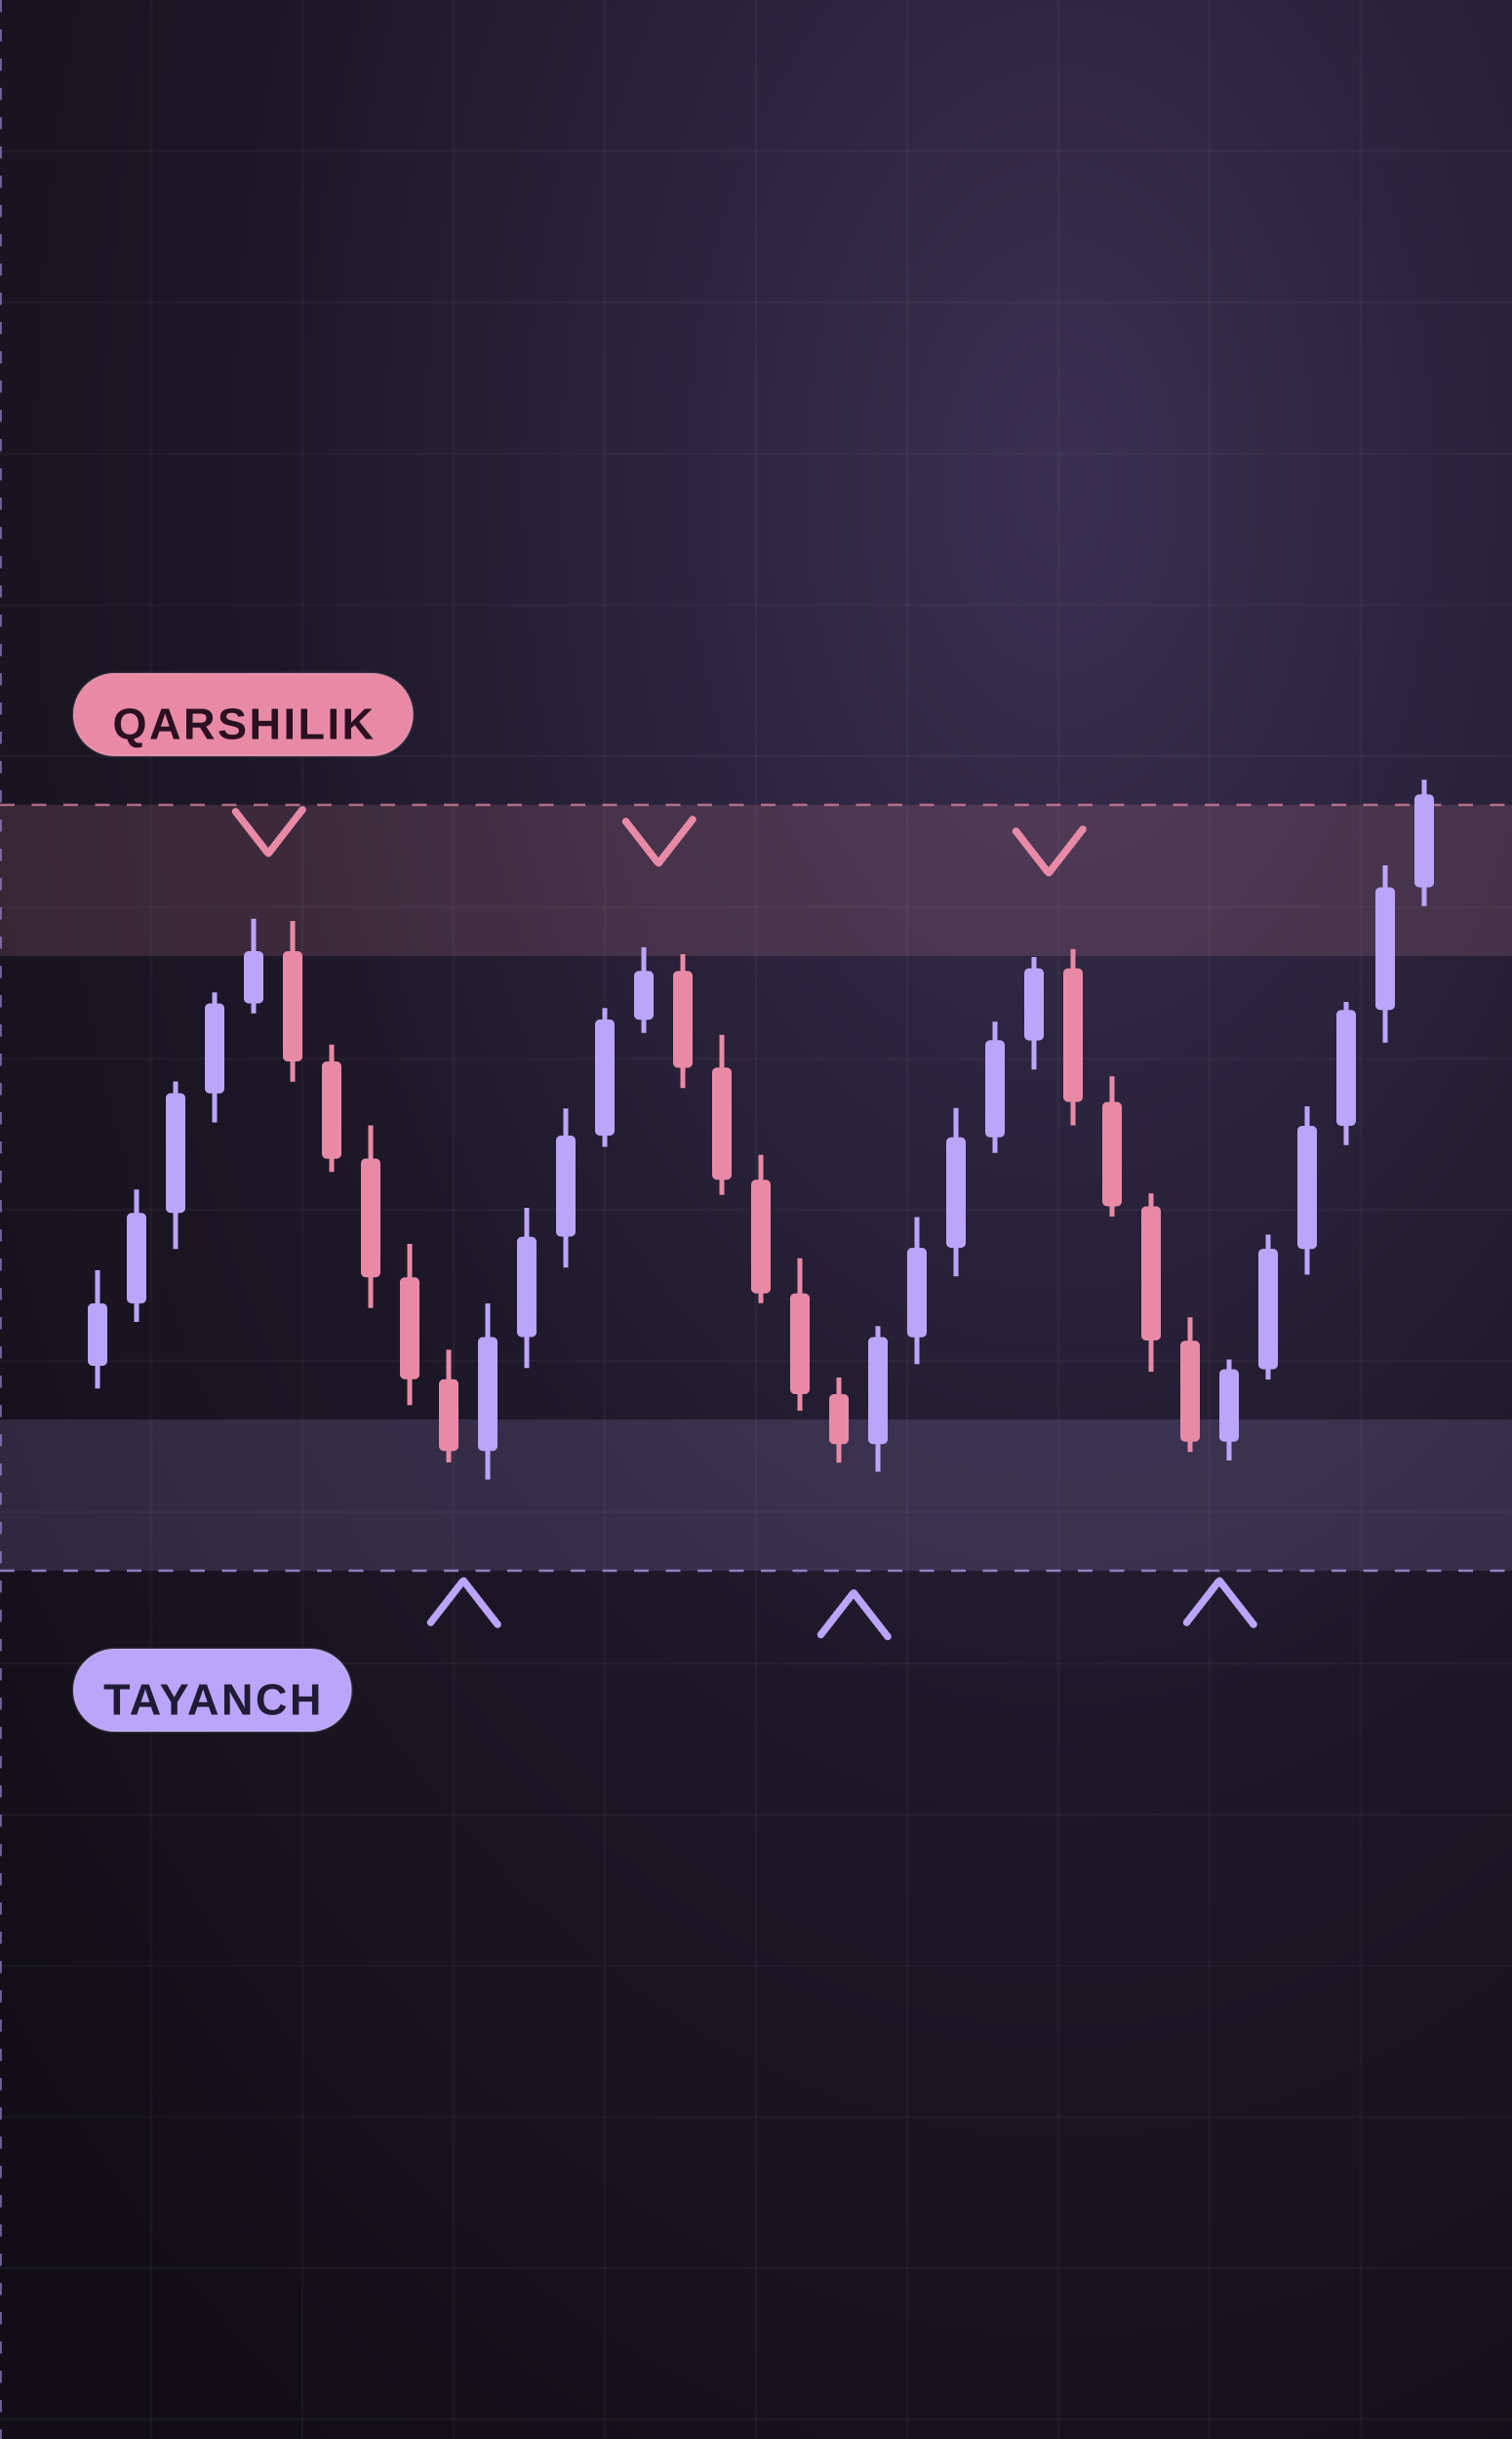
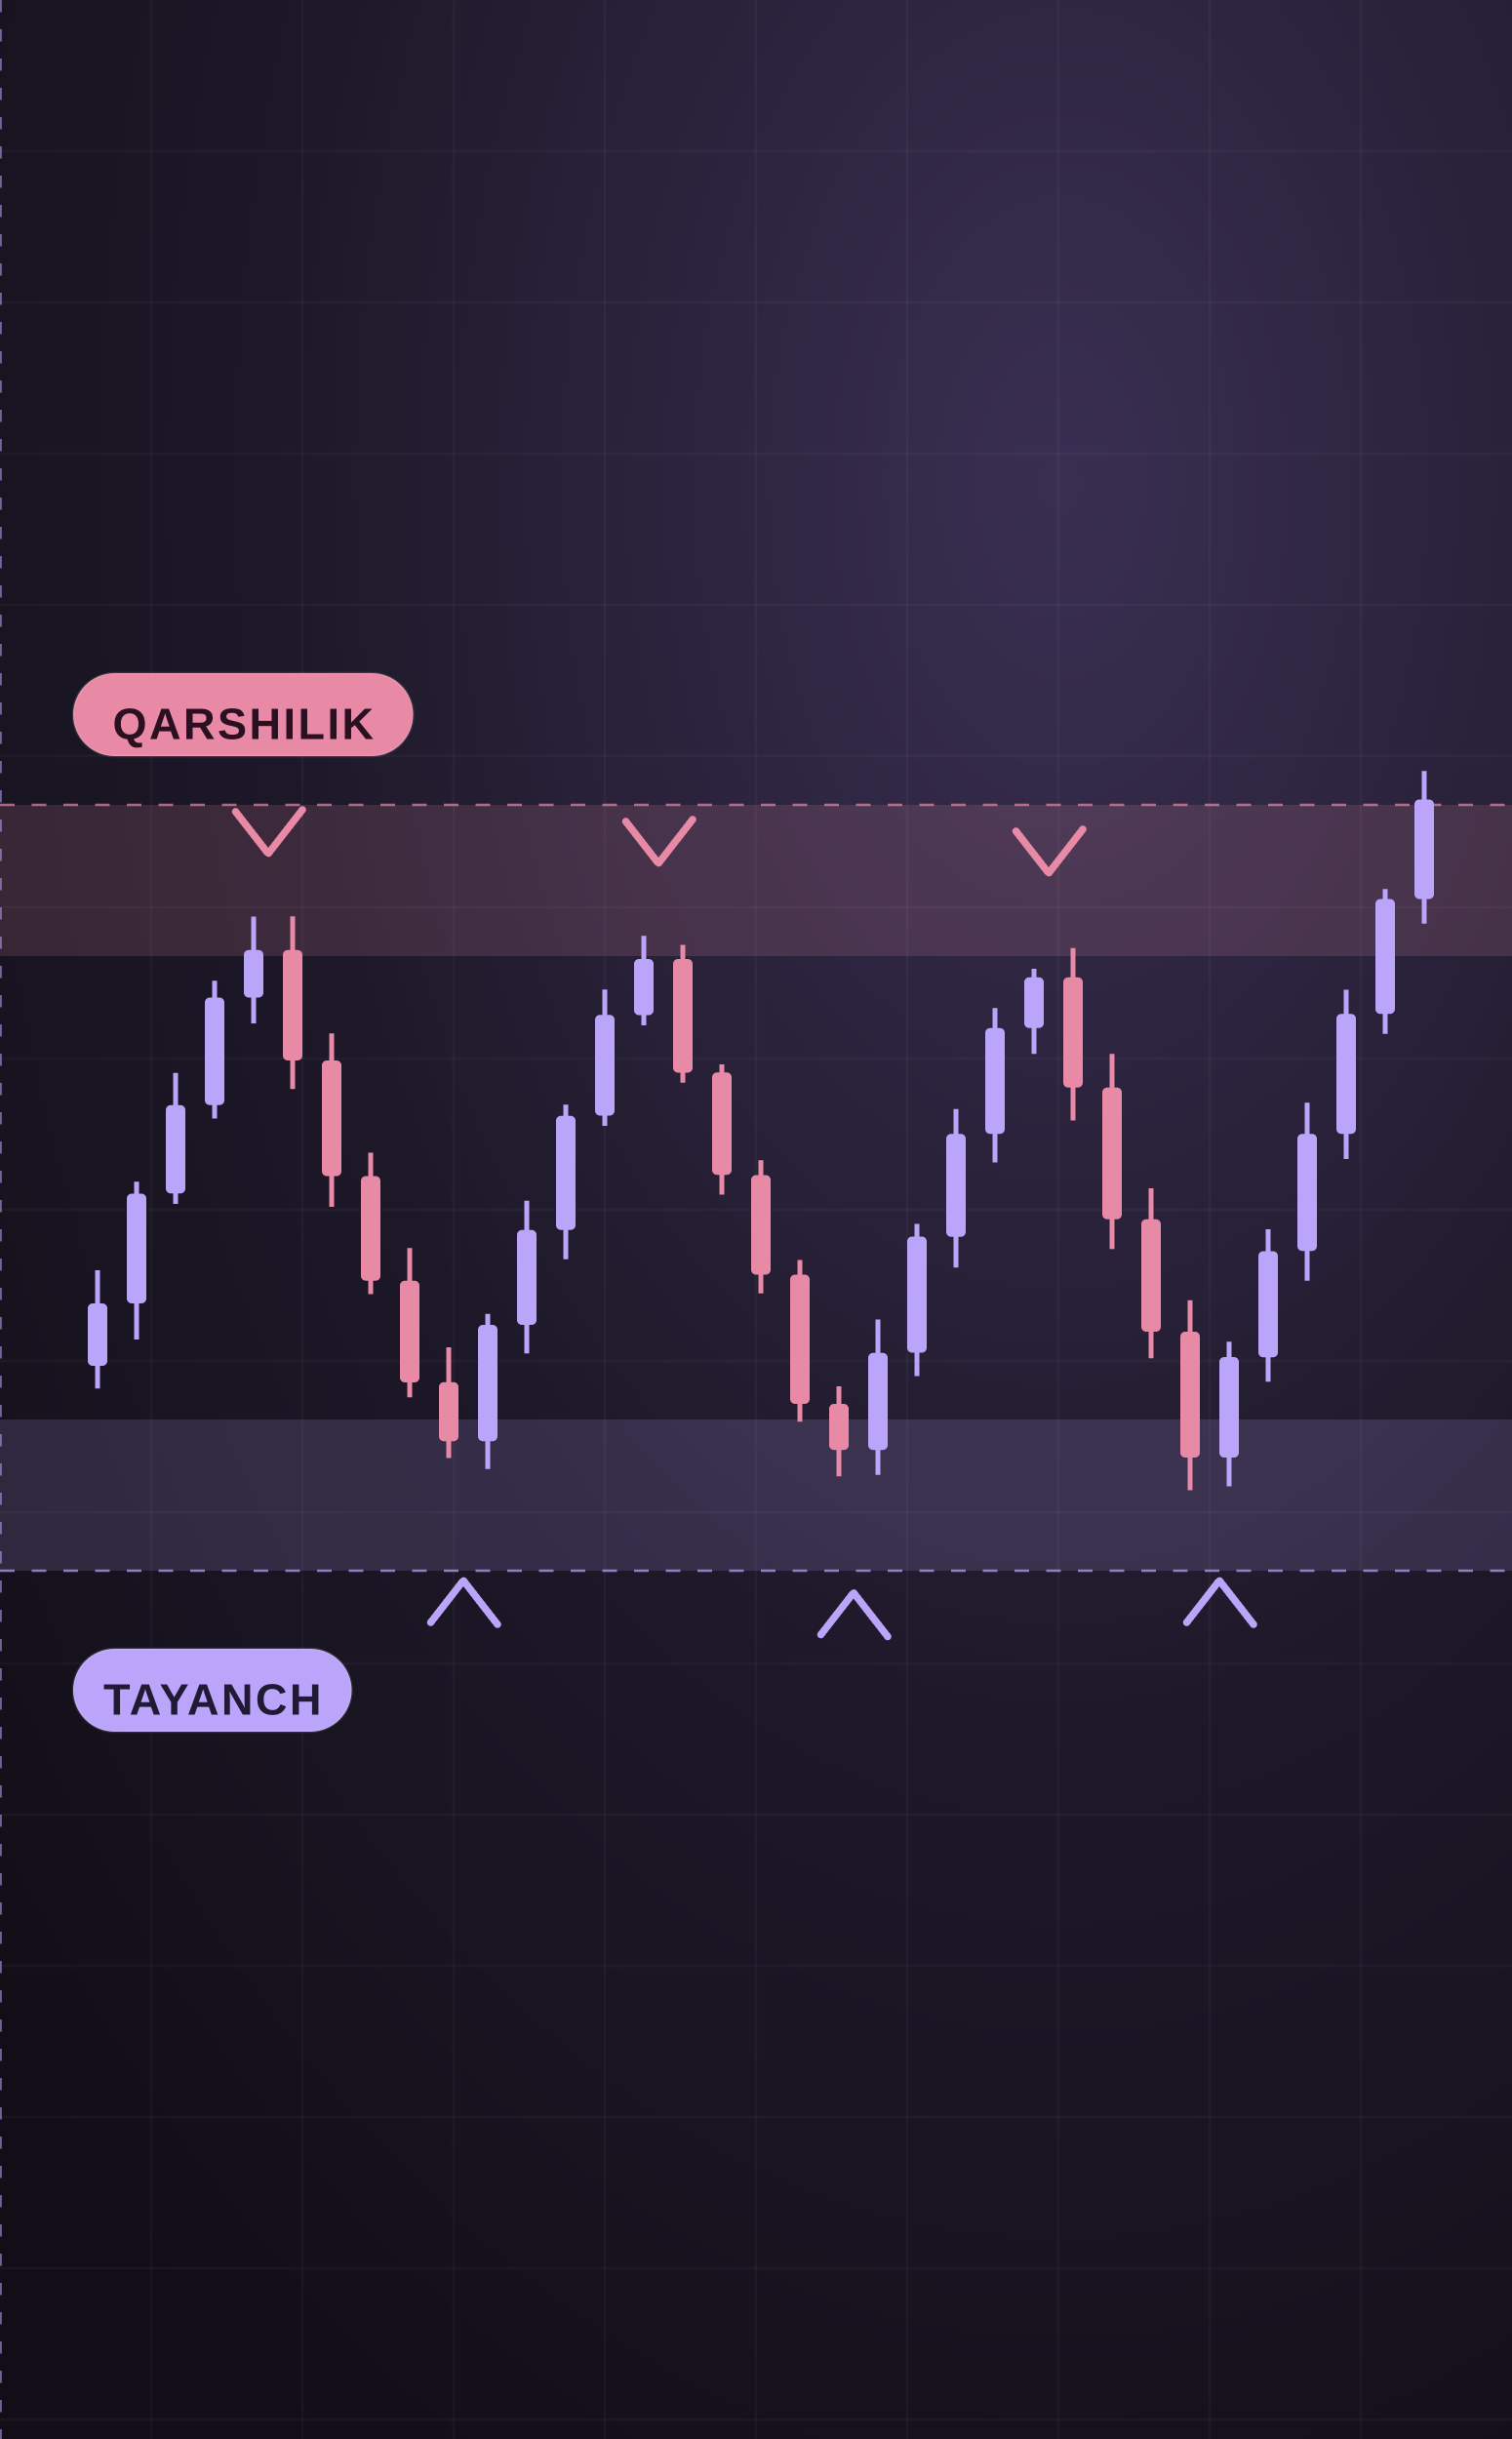
<svg xmlns="http://www.w3.org/2000/svg" width="620" height="1000" viewBox="0 0 620 1000">
  <style>
text{font-family:Arial,Helvetica,"Liberation Sans",sans-serif}
@keyframes grow{from{transform:scaleY(.05);opacity:0}to{transform:none;opacity:1}}
@keyframes live{0%,100%{transform:none}50%{transform:scaleY(1.22)}}
@keyframes flo{0%,100%{transform:translateY(0)}50%{transform:translateY(-6px)}}
@keyframes br{0%,100%{opacity:.7;transform:scale(1)}50%{opacity:1;transform:scale(1.1)}}
@keyframes march{to{stroke-dashoffset:-60}}
@keyframes draw{0%{stroke-dashoffset:1;opacity:1}38%{stroke-dashoffset:0}86%{stroke-dashoffset:0;opacity:1}96%{opacity:0}100%{stroke-dashoffset:1;opacity:0}}
@keyframes bob{0%,100%{transform:none}50%{transform:scaleY(.72)}}
@keyframes dp{0%,100%{transform:scale(1)}50%{transform:scale(1.18)}}
@keyframes hl{0%,100%{opacity:.35}50%{opacity:1}}
@keyframes rin{from{opacity:0;transform:translateX(-18px)}to{opacity:1;transform:none}}
@keyframes bobx{0%,100%{transform:none}50%{transform:scaleX(.78)}}
.row{animation:rin .8s cubic-bezier(.2,.8,.2,1) both}
.barx{transform-box:fill-box;animation:bobx 2.6s ease-in-out infinite}
.cd,.bar,.dot,.glow{transform-box:fill-box}
- @keyframes wave{0%,100%{transform:none}50%{transform:scaleY(.78)}}
- .cd{transform-origin:50% 100%;animation:grow .7s cubic-bezier(.2,.8,.2,1) both,wave 2.8s ease-in-out infinite}
+ @keyframes tick{0%,100%{transform:scaleY(1)}35%{transform:scaleY(var(--a,.7))}70%{transform:scaleY(var(--b,1.12))}}
+ .cd{transform-origin:50% 55%;animation:grow .7s cubic-bezier(.2,.8,.2,1) both,tick 2s ease-in-out infinite}
+ @keyframes stream{to{transform:translateX(-640px)}}
+ .stream{animation:stream 16s linear infinite}
.cd.live{transform-origin:50% 50%;animation:grow .7s cubic-bezier(.2,.8,.2,1) both,live 1.6s ease-in-out infinite}
@keyframes scan{from{transform:translateX(-90px)}to{transform:translateX(710px)}}
.scan{animation:scan 6.5s cubic-bezier(.45,0,.55,1) infinite}
.chip{animation:flo 4.5s ease-in-out infinite}
.glow{transform-origin:50% 50%;animation:br 6s ease-in-out infinite}
.dash{animation:march 3.2s linear infinite}
.draw{stroke-dasharray:1;stroke-dashoffset:1;animation:draw 8s cubic-bezier(.4,0,.2,1) .3s infinite}
.bar{transform-origin:50% 100%;animation:bob 2.4s ease-in-out infinite}
.dot{transform-origin:50% 50%;animation:dp 2.2s ease-in-out infinite}
.hl{animation:hl 2.2s ease-in-out infinite}
@media (prefers-reduced-motion:reduce){*{animation:none!important}.draw{stroke-dasharray:none;stroke-dashoffset:0}.scan,.mdot{display:none}}
</style>
  <defs>
    <radialGradient id="bg" cx="70%" cy="20%" r="95%">
      <stop offset="0" stop-color="#3a2f52" />
      <stop offset=".55" stop-color="#1d1828" />
      <stop offset="1" stop-color="#110e17" />
    </radialGradient>
    <radialGradient id="glow" cx="50%" cy="50%" r="50%">
      <stop offset="0" stop-color="#a697eb" stop-opacity=".35" />
      <stop offset="1" stop-color="#a697eb" stop-opacity="0" />
    </radialGradient>
    <linearGradient id="scanG" x1="0" y1="0" x2="1" y2="0">
      <stop offset="0" stop-color="#bba5fa" stop-opacity="0" />
      <stop offset="1" stop-color="#bba5fa" stop-opacity=".2" />
    </linearGradient>
    <linearGradient id="fadeUp" x1="0" y1="0" x2="0" y2="1">
      <stop offset="0" stop-color="#bba5fa" stop-opacity=".35" />
      <stop offset="1" stop-color="#bba5fa" stop-opacity="0" />
    </linearGradient>
  </defs>
  <rect width="620" height="1000" fill="url(#bg)" />
  <line x1="62" y1="0" x2="62" y2="1000" stroke="#fff" stroke-opacity=".035" />
  <line x1="124" y1="0" x2="124" y2="1000" stroke="#fff" stroke-opacity=".035" />
  <line x1="186" y1="0" x2="186" y2="1000" stroke="#fff" stroke-opacity=".035" />
  <line x1="248" y1="0" x2="248" y2="1000" stroke="#fff" stroke-opacity=".035" />
  <line x1="310" y1="0" x2="310" y2="1000" stroke="#fff" stroke-opacity=".035" />
  <line x1="372" y1="0" x2="372" y2="1000" stroke="#fff" stroke-opacity=".035" />
  <line x1="434" y1="0" x2="434" y2="1000" stroke="#fff" stroke-opacity=".035" />
  <line x1="496" y1="0" x2="496" y2="1000" stroke="#fff" stroke-opacity=".035" />
  <line x1="558" y1="0" x2="558" y2="1000" stroke="#fff" stroke-opacity=".035" />
  <line x1="0" y1="62" x2="620" y2="62" stroke="#fff" stroke-opacity=".035" />
  <line x1="0" y1="124" x2="620" y2="124" stroke="#fff" stroke-opacity=".035" />
  <line x1="0" y1="186" x2="620" y2="186" stroke="#fff" stroke-opacity=".035" />
  <line x1="0" y1="248" x2="620" y2="248" stroke="#fff" stroke-opacity=".035" />
  <line x1="0" y1="310" x2="620" y2="310" stroke="#fff" stroke-opacity=".035" />
  <line x1="0" y1="372" x2="620" y2="372" stroke="#fff" stroke-opacity=".035" />
  <line x1="0" y1="434" x2="620" y2="434" stroke="#fff" stroke-opacity=".035" />
  <line x1="0" y1="496" x2="620" y2="496" stroke="#fff" stroke-opacity=".035" />
  <line x1="0" y1="558" x2="620" y2="558" stroke="#fff" stroke-opacity=".035" />
  <line x1="0" y1="620" x2="620" y2="620" stroke="#fff" stroke-opacity=".035" />
  <line x1="0" y1="682" x2="620" y2="682" stroke="#fff" stroke-opacity=".035" />
  <line x1="0" y1="744" x2="620" y2="744" stroke="#fff" stroke-opacity=".035" />
  <line x1="0" y1="806" x2="620" y2="806" stroke="#fff" stroke-opacity=".035" />
  <line x1="0" y1="868" x2="620" y2="868" stroke="#fff" stroke-opacity=".035" />
  <line x1="0" y1="930" x2="620" y2="930" stroke="#fff" stroke-opacity=".035" />
  <line x1="0" y1="992" x2="620" y2="992" stroke="#fff" stroke-opacity=".035" />
  <rect x="0" y="330" width="620" height="62" fill="#e88aa6" opacity=".16" />
  <line class="dash" x1="0" y1="330" x2="620" y2="330" stroke="#e88aa6" stroke-opacity=".7" stroke-dasharray="6 7" />
  <rect x="0" y="582" width="620" height="62" fill="#bba5fa" opacity=".16" />
  <line class="dash" x1="0" y1="644" x2="620" y2="644" stroke="#bba5fa" stroke-opacity=".7" stroke-dasharray="6 7" />
-   <g class="cd" style="animation-delay:200ms,1100ms">
+   <g class="cd" style="--a:0.73;--b:1.20;animation-duration:.7s,1.67s;animation-delay:200ms,900ms">
    <line x1="40" x2="40" y1="520.8" y2="569.3" stroke="#bba5fa" stroke-width="2" />
    <rect x="36" y="534.4" width="8" height="25.6" rx="2" fill="#bba5fa" />
  </g>
-   <g class="cd" style="animation-delay:235ms,1220ms">
-     <line x1="56" x2="56" y1="487.7" y2="542.0" stroke="#bba5fa" stroke-width="2" />
-     <rect x="52" y="497.3" width="8" height="37.1" rx="2" fill="#bba5fa" />
-   </g>
-   <g class="cd" style="animation-delay:270ms,1340ms">
-     <line x1="72" x2="72" y1="443.4" y2="512.1" stroke="#bba5fa" stroke-width="2" />
-     <rect x="68" y="448.2" width="8" height="49.1" rx="2" fill="#bba5fa" />
-   </g>
-   <g class="cd" style="animation-delay:305ms,1460ms">
-     <line x1="88" x2="88" y1="406.9" y2="460.2" stroke="#bba5fa" stroke-width="2" />
-     <rect x="84" y="411.4" width="8" height="36.9" rx="2" fill="#bba5fa" />
-   </g>
-   <g class="cd" style="animation-delay:340ms,1580ms">
-     <line x1="104" x2="104" y1="376.7" y2="415.5" stroke="#bba5fa" stroke-width="2" />
-     <rect x="100" y="390.0" width="8" height="21.4" rx="2" fill="#bba5fa" />
-   </g>
-   <g class="cd" style="animation-delay:375ms,1700ms">
-     <line x1="120" x2="120" y1="377.6" y2="443.5" stroke="#e88aa6" stroke-width="2" />
-     <rect x="116" y="390.0" width="8" height="45.2" rx="2" fill="#e88aa6" />
-   </g>
-   <g class="cd" style="animation-delay:410ms,1820ms">
-     <line x1="136" x2="136" y1="428.3" y2="480.5" stroke="#e88aa6" stroke-width="2" />
-     <rect x="132" y="435.2" width="8" height="39.9" rx="2" fill="#e88aa6" />
-   </g>
-   <g class="cd" style="animation-delay:445ms,1940ms">
-     <line x1="152" x2="152" y1="461.4" y2="536.3" stroke="#e88aa6" stroke-width="2" />
-     <rect x="148" y="475.0" width="8" height="48.7" rx="2" fill="#e88aa6" />
-   </g>
-   <g class="cd" style="animation-delay:480ms,2060ms">
-     <line x1="168" x2="168" y1="510.0" y2="576.1" stroke="#e88aa6" stroke-width="2" />
-     <rect x="164" y="523.7" width="8" height="41.8" rx="2" fill="#e88aa6" />
-   </g>
-   <g class="cd" style="animation-delay:515ms,2180ms">
-     <line x1="184" x2="184" y1="553.4" y2="599.6" stroke="#e88aa6" stroke-width="2" />
-     <rect x="180" y="565.5" width="8" height="29.4" rx="2" fill="#e88aa6" />
-   </g>
-   <g class="cd" style="animation-delay:550ms,2300ms">
-     <line x1="200" x2="200" y1="534.4" y2="606.6" stroke="#bba5fa" stroke-width="2" />
-     <rect x="196" y="548.2" width="8" height="46.7" rx="2" fill="#bba5fa" />
-   </g>
-   <g class="cd" style="animation-delay:585ms,2420ms">
-     <line x1="216" x2="216" y1="495.2" y2="560.9" stroke="#bba5fa" stroke-width="2" />
-     <rect x="212" y="507.1" width="8" height="41.1" rx="2" fill="#bba5fa" />
-   </g>
-   <g class="cd" style="animation-delay:620ms,2540ms">
-     <line x1="232" x2="232" y1="454.5" y2="519.7" stroke="#bba5fa" stroke-width="2" />
-     <rect x="228" y="465.6" width="8" height="41.4" rx="2" fill="#bba5fa" />
-   </g>
-   <g class="cd" style="animation-delay:655ms,2660ms">
-     <line x1="248" x2="248" y1="413.3" y2="470.2" stroke="#bba5fa" stroke-width="2" />
-     <rect x="244" y="418.0" width="8" height="47.6" rx="2" fill="#bba5fa" />
-   </g>
-   <g class="cd" style="animation-delay:690ms,2780ms">
-     <line x1="264" x2="264" y1="388.4" y2="423.5" stroke="#bba5fa" stroke-width="2" />
-     <rect x="260" y="398.1" width="8" height="20.0" rx="2" fill="#bba5fa" />
-   </g>
-   <g class="cd" style="animation-delay:725ms,2900ms">
-     <line x1="280" x2="280" y1="391.2" y2="446.1" stroke="#e88aa6" stroke-width="2" />
-     <rect x="276" y="398.1" width="8" height="39.7" rx="2" fill="#e88aa6" />
-   </g>
-   <g class="cd" style="animation-delay:760ms,3020ms">
-     <line x1="296" x2="296" y1="424.3" y2="489.9" stroke="#e88aa6" stroke-width="2" />
-     <rect x="292" y="437.7" width="8" height="46.0" rx="2" fill="#e88aa6" />
-   </g>
-   <g class="cd" style="animation-delay:795ms,3140ms">
-     <line x1="312" x2="312" y1="473.5" y2="534.3" stroke="#e88aa6" stroke-width="2" />
-     <rect x="308" y="483.7" width="8" height="46.6" rx="2" fill="#e88aa6" />
-   </g>
-   <g class="cd" style="animation-delay:830ms,3260ms">
-     <line x1="328" x2="328" y1="515.9" y2="578.4" stroke="#e88aa6" stroke-width="2" />
-     <rect x="324" y="530.3" width="8" height="41.3" rx="2" fill="#e88aa6" />
-   </g>
-   <g class="cd" style="animation-delay:865ms,3380ms">
-     <line x1="344" x2="344" y1="564.8" y2="599.7" stroke="#e88aa6" stroke-width="2" />
-     <rect x="340" y="571.6" width="8" height="20.5" rx="2" fill="#e88aa6" />
-   </g>
-   <g class="cd" style="animation-delay:900ms,3500ms">
-     <line x1="360" x2="360" y1="543.7" y2="603.4" stroke="#bba5fa" stroke-width="2" />
-     <rect x="356" y="548.2" width="8" height="43.9" rx="2" fill="#bba5fa" />
-   </g>
-   <g class="cd" style="animation-delay:935ms,3620ms">
-     <line x1="376" x2="376" y1="499.0" y2="559.3" stroke="#bba5fa" stroke-width="2" />
-     <rect x="372" y="511.6" width="8" height="36.7" rx="2" fill="#bba5fa" />
-   </g>
-   <g class="cd" style="animation-delay:970ms,3740ms">
-     <line x1="392" x2="392" y1="454.3" y2="523.3" stroke="#bba5fa" stroke-width="2" />
-     <rect x="388" y="466.3" width="8" height="45.3" rx="2" fill="#bba5fa" />
-   </g>
-   <g class="cd" style="animation-delay:1005ms,3860ms">
-     <line x1="408" x2="408" y1="418.9" y2="472.7" stroke="#bba5fa" stroke-width="2" />
-     <rect x="404" y="426.5" width="8" height="39.8" rx="2" fill="#bba5fa" />
-   </g>
-   <g class="cd" style="animation-delay:1040ms,3980ms">
-     <line x1="424" x2="424" y1="392.4" y2="438.5" stroke="#bba5fa" stroke-width="2" />
-     <rect x="420" y="397.0" width="8" height="29.6" rx="2" fill="#bba5fa" />
-   </g>
-   <g class="cd" style="animation-delay:1075ms,4100ms">
-     <line x1="440" x2="440" y1="389.1" y2="461.4" stroke="#e88aa6" stroke-width="2" />
-     <rect x="436" y="397.0" width="8" height="54.8" rx="2" fill="#e88aa6" />
-   </g>
-   <g class="cd" style="animation-delay:1110ms,4220ms">
-     <line x1="456" x2="456" y1="441.3" y2="498.8" stroke="#e88aa6" stroke-width="2" />
-     <rect x="452" y="451.8" width="8" height="42.8" rx="2" fill="#e88aa6" />
-   </g>
-   <g class="cd" style="animation-delay:1145ms,4340ms">
-     <line x1="472" x2="472" y1="489.3" y2="562.4" stroke="#e88aa6" stroke-width="2" />
-     <rect x="468" y="494.6" width="8" height="55.0" rx="2" fill="#e88aa6" />
-   </g>
-   <g class="cd" style="animation-delay:1180ms,4460ms">
-     <line x1="488" x2="488" y1="540.1" y2="595.3" stroke="#e88aa6" stroke-width="2" />
-     <rect x="484" y="549.7" width="8" height="41.4" rx="2" fill="#e88aa6" />
-   </g>
-   <g class="cd" style="animation-delay:1215ms,4580ms">
-     <line x1="504" x2="504" y1="557.4" y2="598.8" stroke="#bba5fa" stroke-width="2" />
-     <rect x="500" y="561.4" width="8" height="29.7" rx="2" fill="#bba5fa" />
-   </g>
-   <g class="cd" style="animation-delay:1250ms,4700ms">
-     <line x1="520" x2="520" y1="506.2" y2="565.6" stroke="#bba5fa" stroke-width="2" />
-     <rect x="516" y="512.0" width="8" height="49.4" rx="2" fill="#bba5fa" />
-   </g>
-   <g class="cd" style="animation-delay:1285ms,4820ms">
-     <line x1="536" x2="536" y1="453.6" y2="522.6" stroke="#bba5fa" stroke-width="2" />
-     <rect x="532" y="461.6" width="8" height="50.5" rx="2" fill="#bba5fa" />
-   </g>
-   <g class="cd" style="animation-delay:1320ms,4940ms">
-     <line x1="552" x2="552" y1="410.8" y2="469.5" stroke="#bba5fa" stroke-width="2" />
-     <rect x="548" y="414.1" width="8" height="47.5" rx="2" fill="#bba5fa" />
-   </g>
-   <g class="cd" style="animation-delay:1355ms,5060ms">
-     <line x1="568" x2="568" y1="354.8" y2="427.5" stroke="#bba5fa" stroke-width="2" />
-     <rect x="564" y="363.8" width="8" height="50.3" rx="2" fill="#bba5fa" />
-   </g>
-   <g class="cd live" style="animation-delay:1390ms,5180ms">
-     <line x1="584" x2="584" y1="319.7" y2="371.5" stroke="#bba5fa" stroke-width="2" />
-     <rect x="580" y="325.7" width="8" height="38.1" rx="2" fill="#bba5fa" />
+   <g class="cd" style="--a:0.61;--b:1.11;animation-duration:.7s,2.23s;animation-delay:235ms,1037ms">
+     <line x1="56" x2="56" y1="484.5" y2="549.2" stroke="#bba5fa" stroke-width="2" />
+     <rect x="52" y="489.4" width="8" height="45.0" rx="2" fill="#bba5fa" />
+   </g>
+   <g class="cd" style="--a:0.67;--b:1.25;animation-duration:.7s,1.77s;animation-delay:270ms,1174ms">
+     <line x1="72" x2="72" y1="439.9" y2="493.6" stroke="#bba5fa" stroke-width="2" />
+     <rect x="68" y="453.1" width="8" height="36.2" rx="2" fill="#bba5fa" />
+   </g>
+   <g class="cd" style="--a:0.69;--b:1.28;animation-duration:.7s,2.30s;animation-delay:305ms,1311ms">
+     <line x1="88" x2="88" y1="402.1" y2="458.6" stroke="#bba5fa" stroke-width="2" />
+     <rect x="84" y="409.0" width="8" height="44.1" rx="2" fill="#bba5fa" />
+   </g>
+   <g class="cd" style="--a:0.78;--b:1.25;animation-duration:.7s,1.31s;animation-delay:340ms,1448ms">
+     <line x1="104" x2="104" y1="375.8" y2="419.6" stroke="#bba5fa" stroke-width="2" />
+     <rect x="100" y="389.5" width="8" height="19.5" rx="2" fill="#bba5fa" />
+   </g>
+   <g class="cd" style="--a:0.72;--b:1.24;animation-duration:.7s,2.31s;animation-delay:375ms,1585ms">
+     <line x1="120" x2="120" y1="375.7" y2="446.5" stroke="#e88aa6" stroke-width="2" />
+     <rect x="116" y="389.5" width="8" height="45.3" rx="2" fill="#e88aa6" />
+   </g>
+   <g class="cd" style="--a:0.62;--b:1.11;animation-duration:.7s,1.30s;animation-delay:410ms,1722ms">
+     <line x1="136" x2="136" y1="423.7" y2="494.8" stroke="#e88aa6" stroke-width="2" />
+     <rect x="132" y="434.8" width="8" height="47.4" rx="2" fill="#e88aa6" />
+   </g>
+   <g class="cd" style="--a:0.58;--b:1.15;animation-duration:.7s,1.77s;animation-delay:445ms,1859ms">
+     <line x1="152" x2="152" y1="472.6" y2="530.6" stroke="#e88aa6" stroke-width="2" />
+     <rect x="148" y="482.2" width="8" height="42.9" rx="2" fill="#e88aa6" />
+   </g>
+   <g class="cd" style="--a:0.74;--b:1.21;animation-duration:.7s,1.23s;animation-delay:480ms,1996ms">
+     <line x1="168" x2="168" y1="511.7" y2="572.9" stroke="#e88aa6" stroke-width="2" />
+     <rect x="164" y="525.1" width="8" height="41.7" rx="2" fill="#e88aa6" />
+   </g>
+   <g class="cd" style="--a:0.51;--b:1.15;animation-duration:.7s,1.67s;animation-delay:515ms,2133ms">
+     <line x1="184" x2="184" y1="552.4" y2="597.8" stroke="#e88aa6" stroke-width="2" />
+     <rect x="180" y="566.7" width="8" height="24.2" rx="2" fill="#e88aa6" />
+   </g>
+   <g class="cd" style="--a:0.70;--b:1.26;animation-duration:.7s,2.10s;animation-delay:550ms,970ms">
+     <line x1="200" x2="200" y1="538.7" y2="602.3" stroke="#bba5fa" stroke-width="2" />
+     <rect x="196" y="543.2" width="8" height="47.7" rx="2" fill="#bba5fa" />
+   </g>
+   <g class="cd" style="--a:0.74;--b:1.16;animation-duration:.7s,1.52s;animation-delay:585ms,1107ms">
+     <line x1="216" x2="216" y1="492.3" y2="554.9" stroke="#bba5fa" stroke-width="2" />
+     <rect x="212" y="504.3" width="8" height="38.9" rx="2" fill="#bba5fa" />
+   </g>
+   <g class="cd" style="--a:0.73;--b:1.17;animation-duration:.7s,1.92s;animation-delay:620ms,1244ms">
+     <line x1="232" x2="232" y1="452.9" y2="516.3" stroke="#bba5fa" stroke-width="2" />
+     <rect x="228" y="457.5" width="8" height="46.8" rx="2" fill="#bba5fa" />
+   </g>
+   <g class="cd" style="--a:0.80;--b:1.12;animation-duration:.7s,2.31s;animation-delay:655ms,1381ms">
+     <line x1="248" x2="248" y1="405.7" y2="461.6" stroke="#bba5fa" stroke-width="2" />
+     <rect x="244" y="416.1" width="8" height="41.3" rx="2" fill="#bba5fa" />
+   </g>
+   <g class="cd" style="--a:0.70;--b:1.10;animation-duration:.7s,1.69s;animation-delay:690ms,1518ms">
+     <line x1="264" x2="264" y1="383.7" y2="420.4" stroke="#bba5fa" stroke-width="2" />
+     <rect x="260" y="393.2" width="8" height="23.0" rx="2" fill="#bba5fa" />
+   </g>
+   <g class="cd" style="--a:0.57;--b:1.17;animation-duration:.7s,2.05s;animation-delay:725ms,1655ms">
+     <line x1="280" x2="280" y1="387.4" y2="443.9" stroke="#e88aa6" stroke-width="2" />
+     <rect x="276" y="393.2" width="8" height="46.6" rx="2" fill="#e88aa6" />
+   </g>
+   <g class="cd" style="--a:0.51;--b:1.19;animation-duration:.7s,2.40s;animation-delay:760ms,1792ms">
+     <line x1="296" x2="296" y1="436.4" y2="489.8" stroke="#e88aa6" stroke-width="2" />
+     <rect x="292" y="439.7" width="8" height="42.0" rx="2" fill="#e88aa6" />
+   </g>
+   <g class="cd" style="--a:0.64;--b:1.23;animation-duration:.7s,1.73s;animation-delay:795ms,1929ms">
+     <line x1="312" x2="312" y1="475.7" y2="530.3" stroke="#e88aa6" stroke-width="2" />
+     <rect x="308" y="481.8" width="8" height="40.8" rx="2" fill="#e88aa6" />
+   </g>
+   <g class="cd" style="--a:0.73;--b:1.15;animation-duration:.7s,2.05s;animation-delay:830ms,2066ms">
+     <line x1="328" x2="328" y1="516.6" y2="582.9" stroke="#e88aa6" stroke-width="2" />
+     <rect x="324" y="522.6" width="8" height="53.0" rx="2" fill="#e88aa6" />
+   </g>
+   <g class="cd" style="--a:0.54;--b:1.24;animation-duration:.7s,2.36s;animation-delay:865ms,903ms">
+     <line x1="344" x2="344" y1="568.4" y2="605.3" stroke="#e88aa6" stroke-width="2" />
+     <rect x="340" y="575.6" width="8" height="18.9" rx="2" fill="#e88aa6" />
+   </g>
+   <g class="cd" style="--a:0.54;--b:1.13;animation-duration:.7s,1.65s;animation-delay:900ms,1040ms">
+     <line x1="360" x2="360" y1="541.0" y2="604.7" stroke="#bba5fa" stroke-width="2" />
+     <rect x="356" y="554.7" width="8" height="39.8" rx="2" fill="#bba5fa" />
+   </g>
+   <g class="cd" style="--a:0.51;--b:1.12;animation-duration:.7s,1.93s;animation-delay:935ms,1177ms">
+     <line x1="376" x2="376" y1="501.8" y2="564.2" stroke="#bba5fa" stroke-width="2" />
+     <rect x="372" y="507.0" width="8" height="47.6" rx="2" fill="#bba5fa" />
+   </g>
+   <g class="cd" style="--a:0.54;--b:1.27;animation-duration:.7s,2.19s;animation-delay:970ms,1314ms">
+     <line x1="392" x2="392" y1="454.7" y2="519.7" stroke="#bba5fa" stroke-width="2" />
+     <rect x="388" y="464.9" width="8" height="42.2" rx="2" fill="#bba5fa" />
+   </g>
+   <g class="cd" style="--a:0.77;--b:1.23;animation-duration:.7s,1.44s;animation-delay:1005ms,1451ms">
+     <line x1="408" x2="408" y1="413.3" y2="476.6" stroke="#bba5fa" stroke-width="2" />
+     <rect x="404" y="421.5" width="8" height="43.4" rx="2" fill="#bba5fa" />
+   </g>
+   <g class="cd" style="--a:0.61;--b:1.28;animation-duration:.7s,1.68s;animation-delay:1040ms,1588ms">
+     <line x1="424" x2="424" y1="397.2" y2="432.1" stroke="#bba5fa" stroke-width="2" />
+     <rect x="420" y="400.7" width="8" height="20.8" rx="2" fill="#bba5fa" />
+   </g>
+   <g class="cd" style="--a:0.52;--b:1.29;animation-duration:.7s,1.90s;animation-delay:1075ms,1725ms">
+     <line x1="440" x2="440" y1="388.7" y2="459.4" stroke="#e88aa6" stroke-width="2" />
+     <rect x="436" y="400.7" width="8" height="45.2" rx="2" fill="#e88aa6" />
+   </g>
+   <g class="cd" style="--a:0.62;--b:1.09;animation-duration:.7s,1.11s;animation-delay:1110ms,1862ms">
+     <line x1="456" x2="456" y1="432.1" y2="512.1" stroke="#e88aa6" stroke-width="2" />
+     <rect x="452" y="445.9" width="8" height="54.0" rx="2" fill="#e88aa6" />
+   </g>
+   <g class="cd" style="--a:0.68;--b:1.21;animation-duration:.7s,1.30s;animation-delay:1145ms,1999ms">
+     <line x1="472" x2="472" y1="487.2" y2="556.9" stroke="#e88aa6" stroke-width="2" />
+     <rect x="468" y="499.9" width="8" height="46.1" rx="2" fill="#e88aa6" />
+   </g>
+   <g class="cd" style="--a:0.46;--b:1.28;animation-duration:.7s,1.48s;animation-delay:1180ms,2136ms">
+     <line x1="488" x2="488" y1="533.1" y2="611.0" stroke="#e88aa6" stroke-width="2" />
+     <rect x="484" y="546.0" width="8" height="51.6" rx="2" fill="#e88aa6" />
+   </g>
+   <g class="cd" style="--a:0.79;--b:1.15;animation-duration:.7s,2.15s;animation-delay:1215ms,973ms">
+     <line x1="504" x2="504" y1="550.1" y2="609.4" stroke="#bba5fa" stroke-width="2" />
+     <rect x="500" y="556.4" width="8" height="41.2" rx="2" fill="#bba5fa" />
+   </g>
+   <g class="cd" style="--a:0.72;--b:1.12;animation-duration:.7s,2.30s;animation-delay:1250ms,1110ms">
+     <line x1="520" x2="520" y1="504.0" y2="566.5" stroke="#bba5fa" stroke-width="2" />
+     <rect x="516" y="513.0" width="8" height="43.5" rx="2" fill="#bba5fa" />
+   </g>
+   <g class="cd" style="--a:0.73;--b:1.26;animation-duration:.7s,2.44s;animation-delay:1285ms,1247ms">
+     <line x1="536" x2="536" y1="452.1" y2="525.1" stroke="#bba5fa" stroke-width="2" />
+     <rect x="532" y="464.9" width="8" height="48.0" rx="2" fill="#bba5fa" />
+   </g>
+   <g class="cd" style="--a:0.58;--b:1.20;animation-duration:.7s,1.57s;animation-delay:1320ms,1384ms">
+     <line x1="552" x2="552" y1="405.8" y2="475.2" stroke="#bba5fa" stroke-width="2" />
+     <rect x="548" y="415.7" width="8" height="49.2" rx="2" fill="#bba5fa" />
+   </g>
+   <g class="cd" style="--a:0.73;--b:1.23;animation-duration:.7s,1.68s;animation-delay:1355ms,1521ms">
+     <line x1="568" x2="568" y1="364.5" y2="423.9" stroke="#bba5fa" stroke-width="2" />
+     <rect x="564" y="368.6" width="8" height="47.1" rx="2" fill="#bba5fa" />
+   </g>
+   <g class="cd live" style="--a:0.61;--b:1.22;animation-duration:.7s,1.78s;animation-delay:1390ms,1658ms">
+     <line x1="584" x2="584" y1="316.1" y2="378.7" stroke="#bba5fa" stroke-width="2" />
+     <rect x="580" y="327.8" width="8" height="40.8" rx="2" fill="#bba5fa" />
  </g>
  <g class="chip" style="animation-delay:-3s">
    <rect x="30" y="276" width="139.4" height="34" rx="17" fill="#e88aa6" stroke="#fff" stroke-opacity=".12" />
    <text x="99.7" y="303" text-anchor="middle" font-size="18" font-weight="700" fill="#2a1020" letter-spacing="1">QARSHILIK</text>
  </g>
  <g class="chip" style="animation-delay:-3s">
    <rect x="30" y="676" width="114.2" height="34" rx="17" fill="#bba5fa" stroke="#fff" stroke-opacity=".12" />
    <text x="87.1" y="703" text-anchor="middle" font-size="18" font-weight="700" fill="#211a35" letter-spacing="1">TAYANCH</text>
  </g>
  <path class="draw" pathLength="1" d="M176 666 l14 -18 l14 18" fill="none" stroke="#bba5fa" stroke-width="3" stroke-linecap="round" stroke-linejoin="round" />
  <path class="draw" pathLength="1" d="M336 671 l14 -18 l14 18" fill="none" stroke="#bba5fa" stroke-width="3" stroke-linecap="round" stroke-linejoin="round" />
  <path class="draw" pathLength="1" d="M486 666 l14 -18 l14 18" fill="none" stroke="#bba5fa" stroke-width="3" stroke-linecap="round" stroke-linejoin="round" />
  <path class="draw" pathLength="1" d="M96 332 l14 18 l14 -18" fill="none" stroke="#e88aa6" stroke-width="3" stroke-linecap="round" stroke-linejoin="round" />
  <path class="draw" pathLength="1" d="M256 336 l14 18 l14 -18" fill="none" stroke="#e88aa6" stroke-width="3" stroke-linecap="round" stroke-linejoin="round" />
  <path class="draw" pathLength="1" d="M416 340 l14 18 l14 -18" fill="none" stroke="#e88aa6" stroke-width="3" stroke-linecap="round" stroke-linejoin="round" />
  <g class="scan">
    <rect x="-70" y="0" width="70" height="1000" fill="url(#scanG)" />
    <line x1="0" y1="0" x2="0" y2="1000" stroke="#bba5fa" stroke-opacity=".55" stroke-width="1.5" stroke-dasharray="5 7" />
  </g>
</svg>
